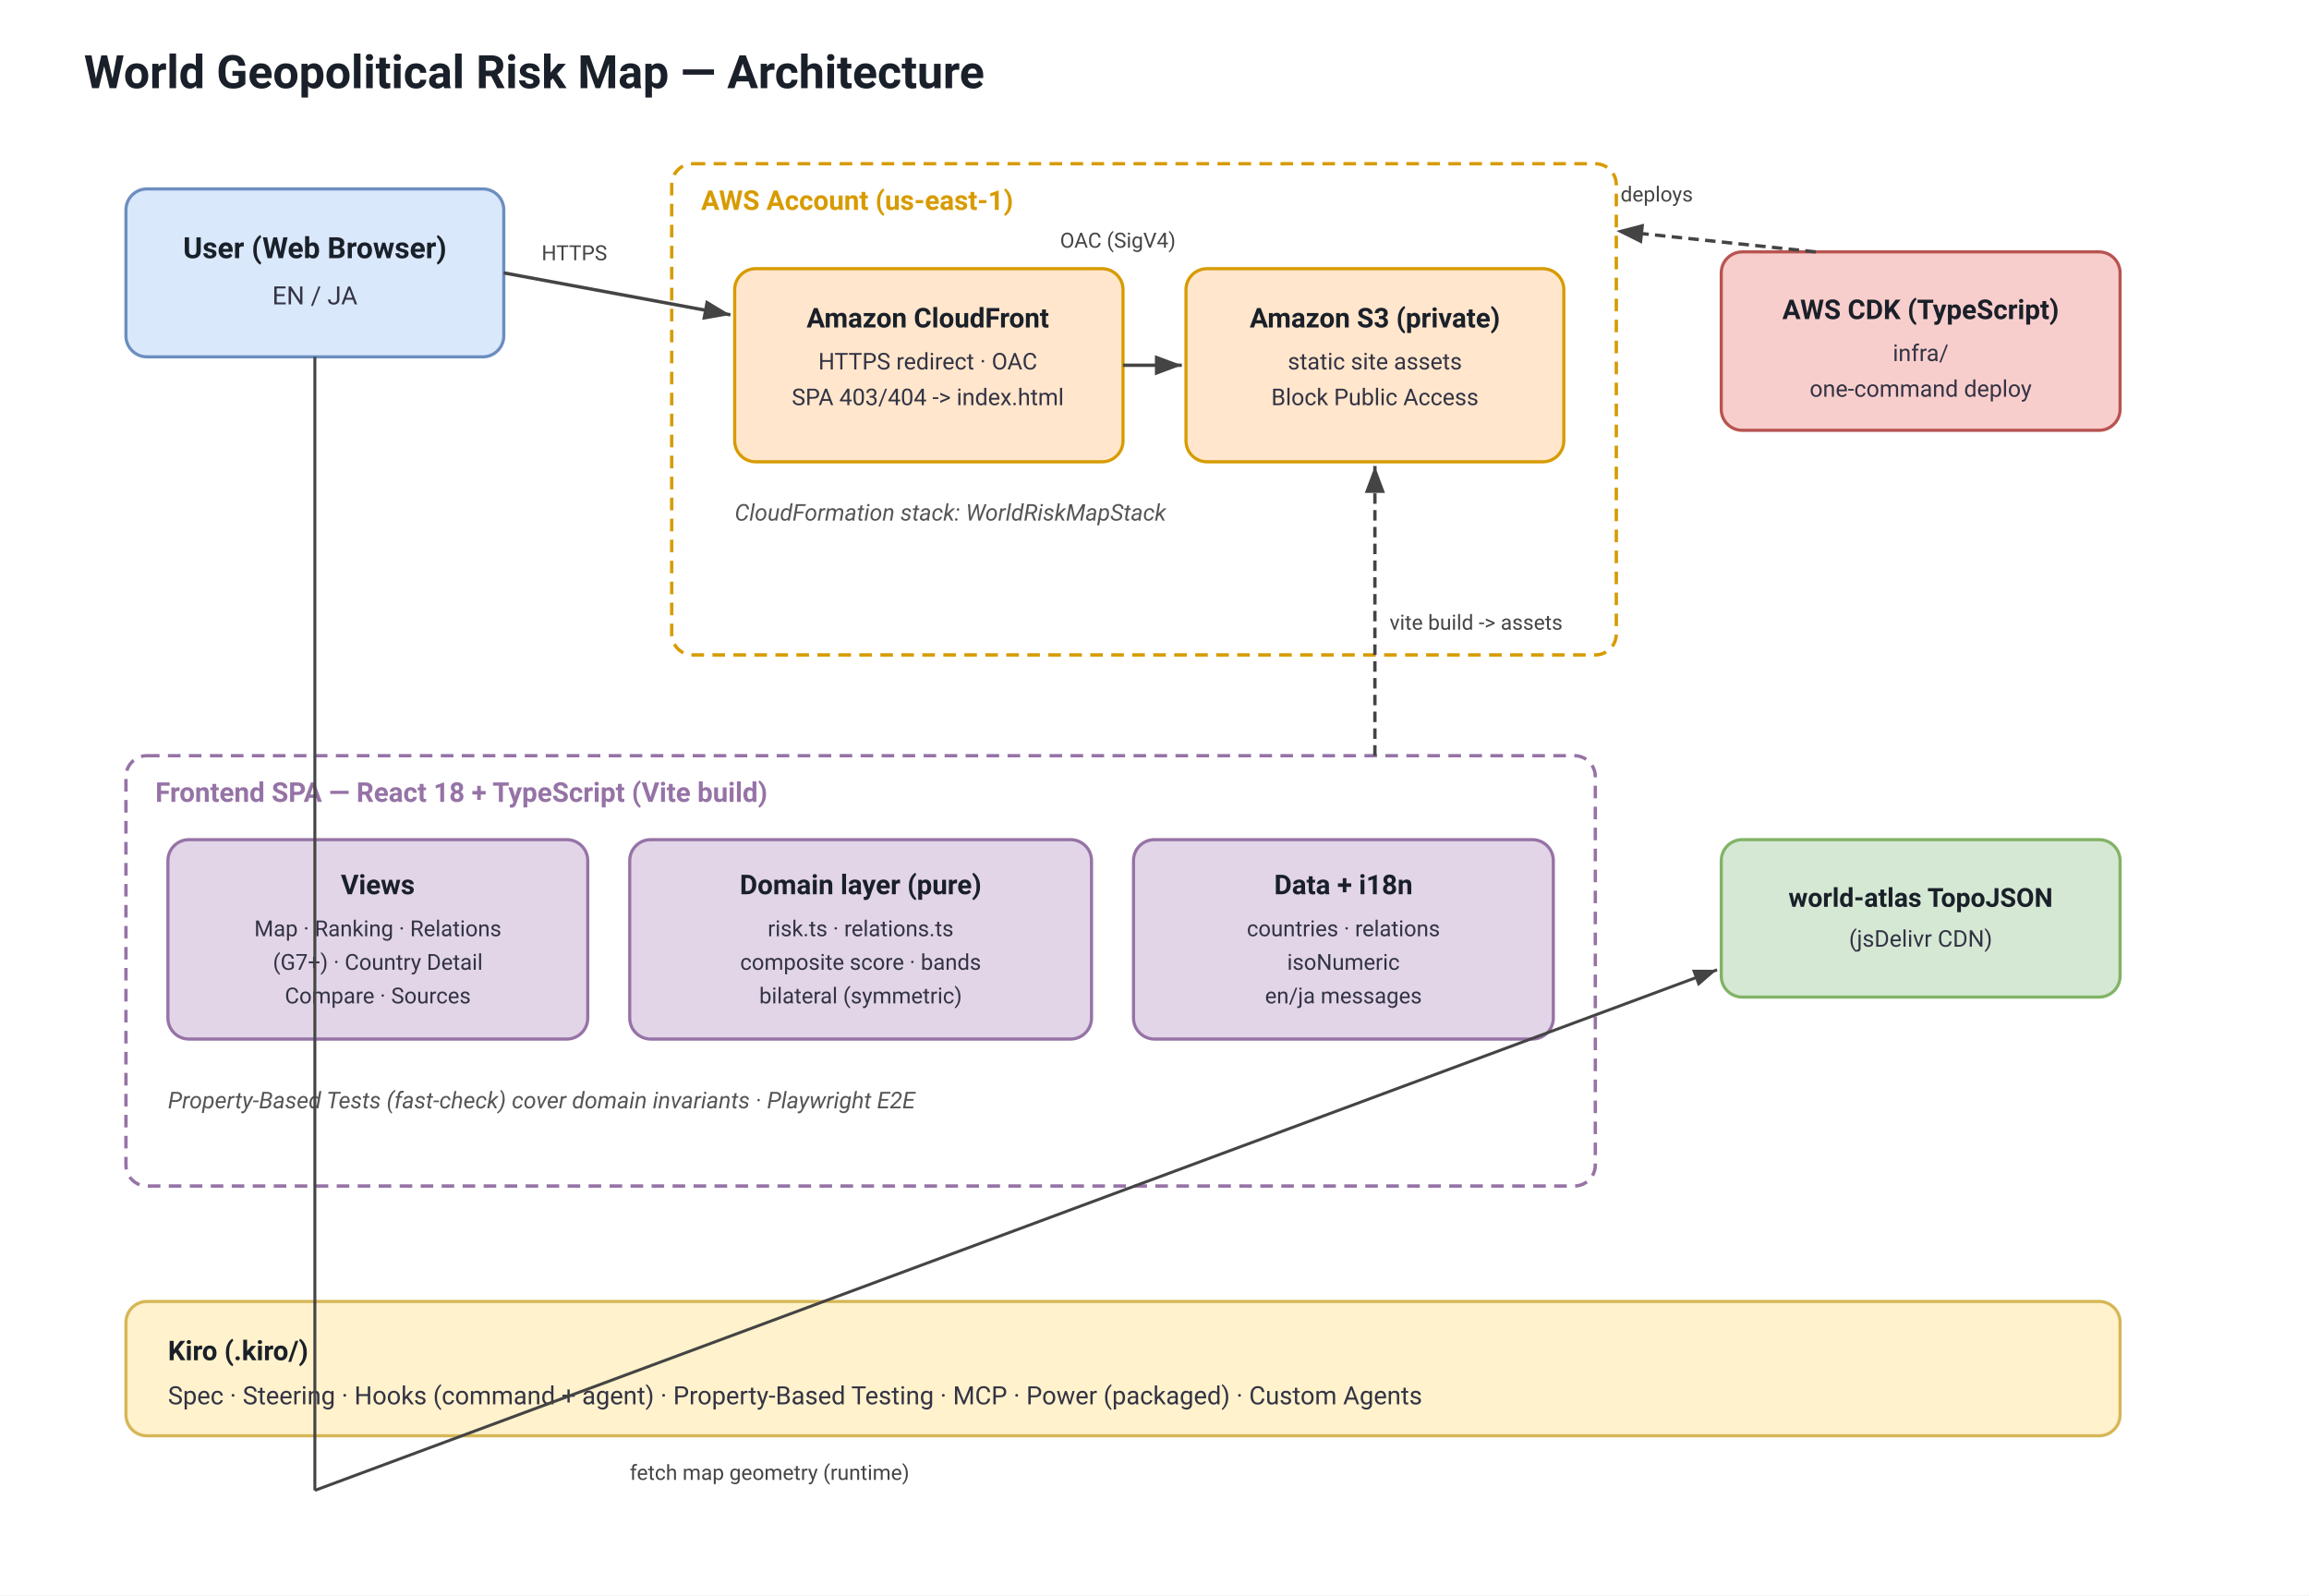
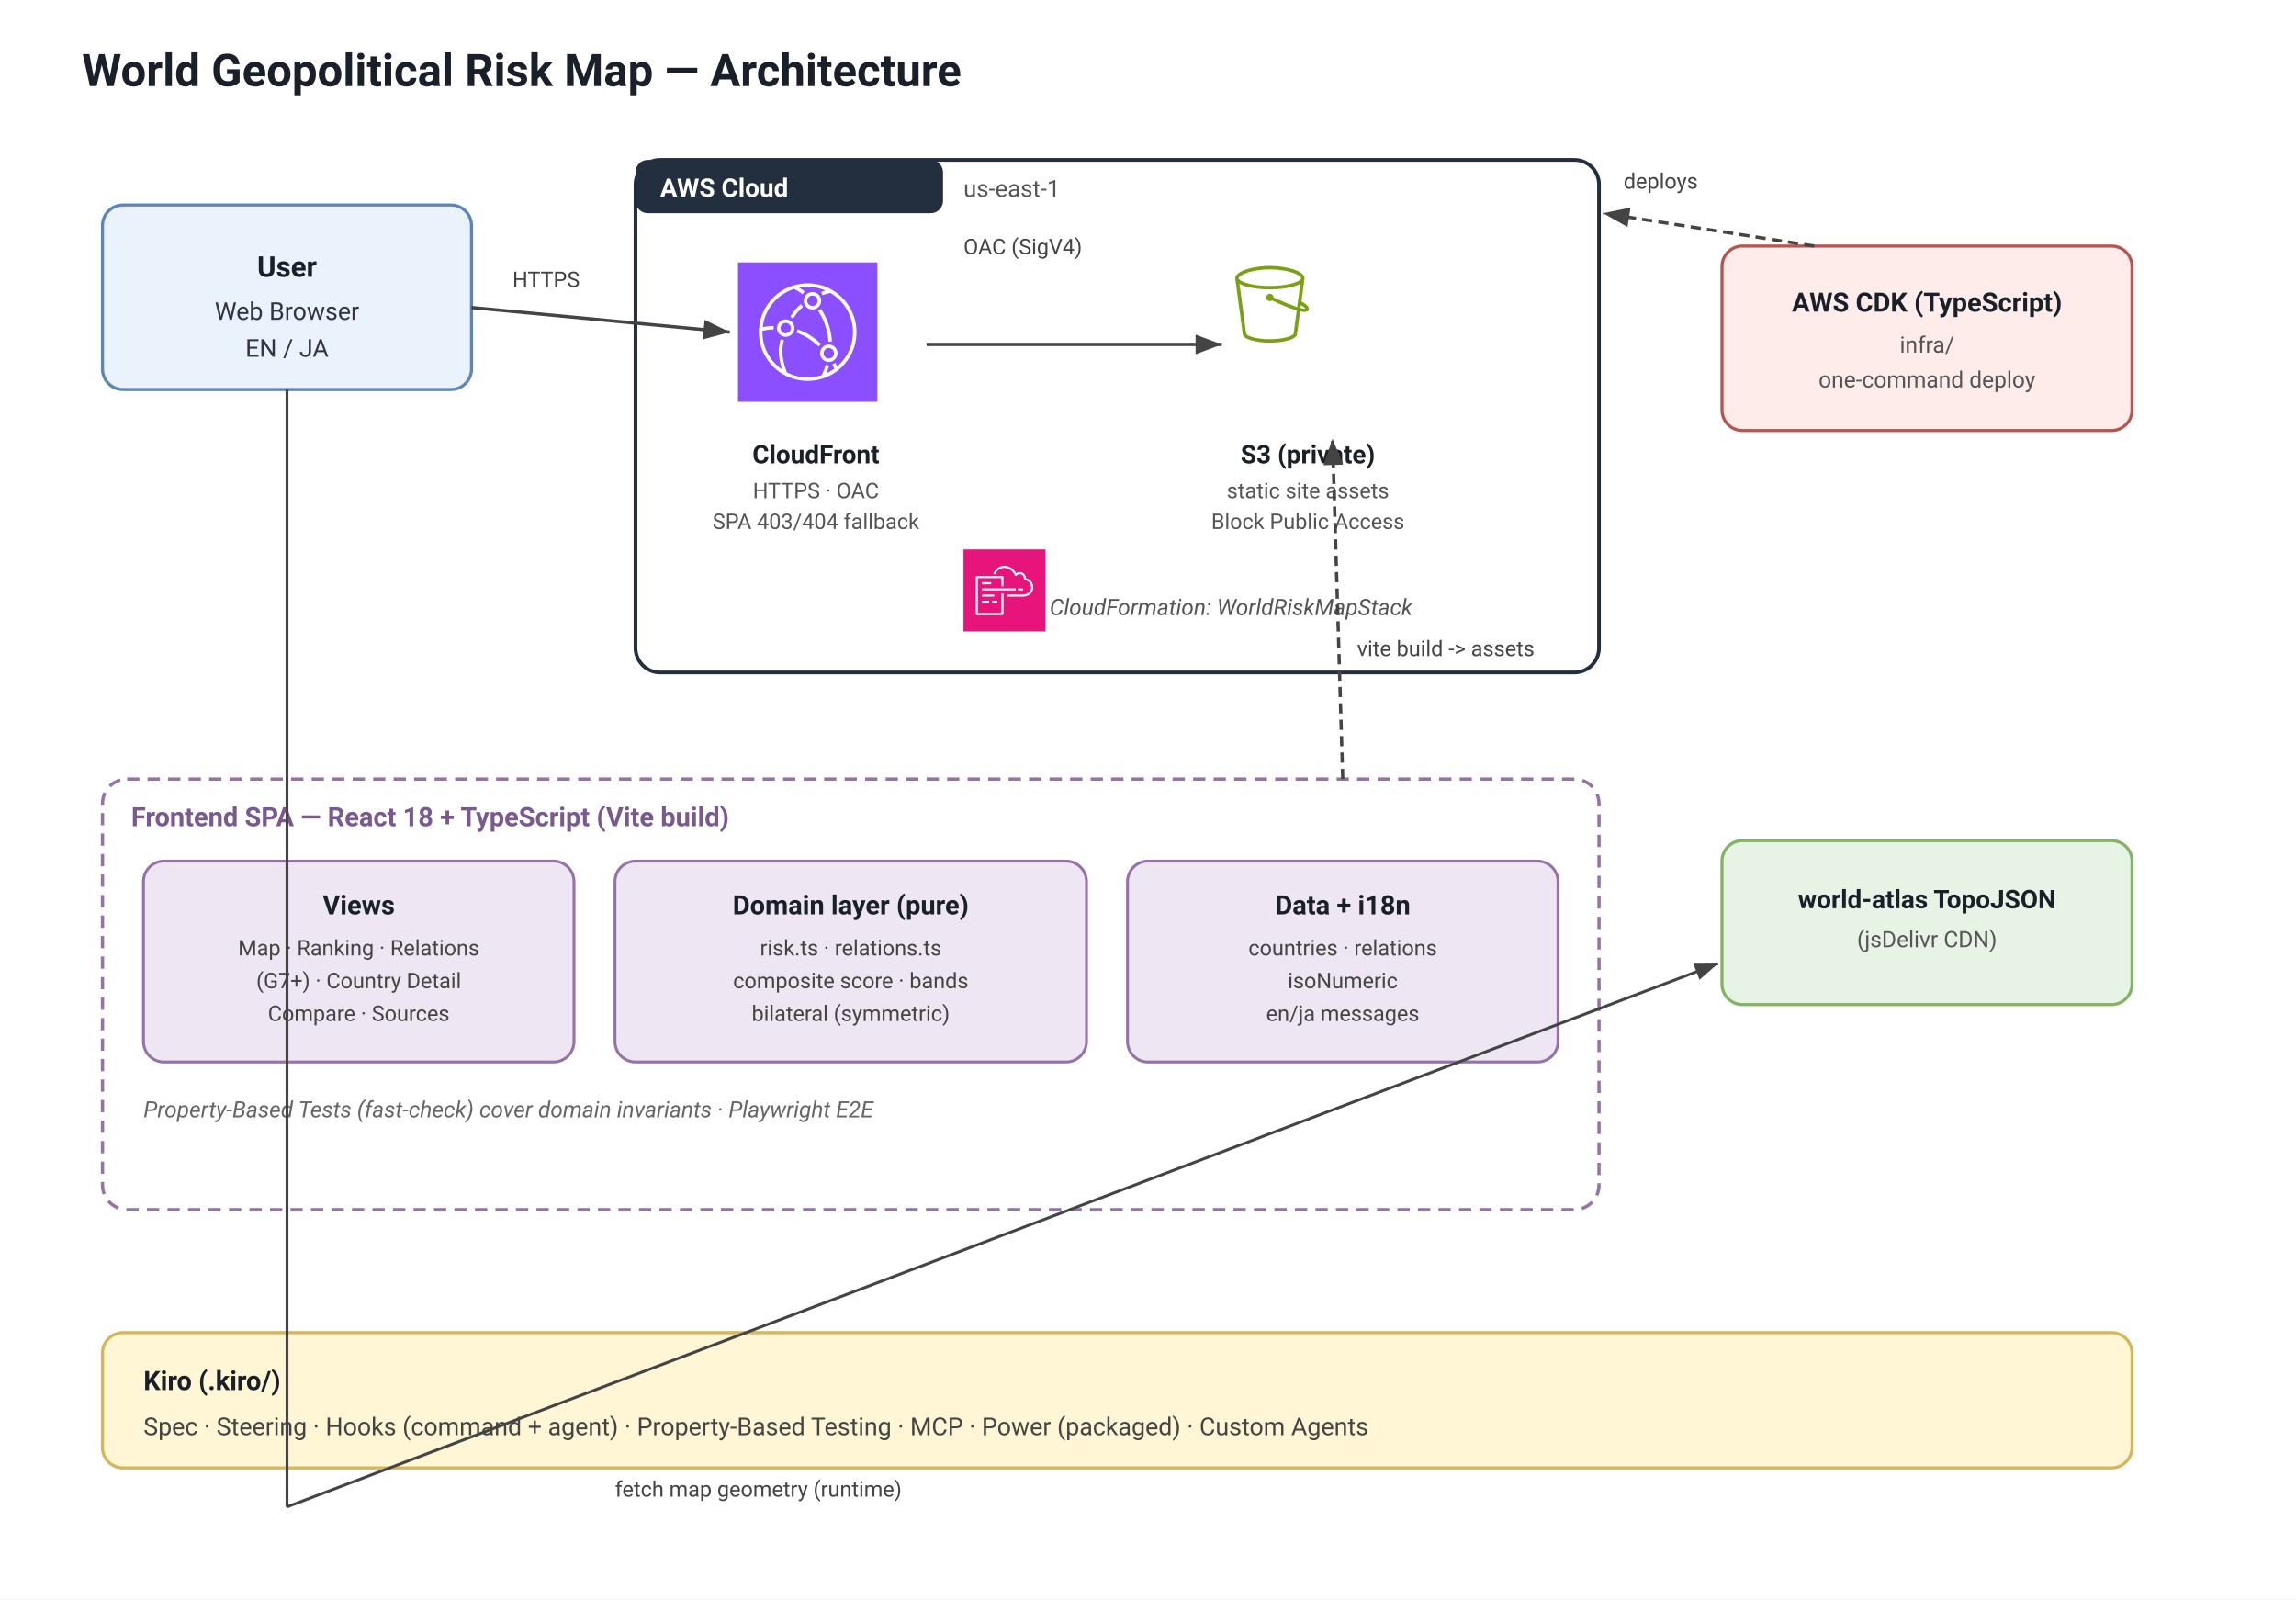
- <svg xmlns="http://www.w3.org/2000/svg" width="1100" height="760" viewBox="0 0 1100 760" font-family="system-ui, 'Segoe UI', Roboto, sans-serif">
-   <rect width="1100" height="760" fill="#ffffff" />
+ <svg xmlns="http://www.w3.org/2000/svg" width="1120" height="780" viewBox="0 0 1120 780" font-family="system-ui, 'Segoe UI', Roboto, Arial, sans-serif">
+   <rect width="1120" height="780" fill="#ffffff" />
  <text x="40" y="42" font-size="22" font-weight="700" fill="#1a2029">World Geopolitical Risk Map — Architecture</text>
-   <rect x="60" y="90" width="180" height="80" rx="10" fill="#dae8fc" stroke="#6c8ebf" stroke-width="1.5" />
-   <text x="150" y="123" font-size="14" font-weight="600" fill="#1a2029" text-anchor="middle">User (Web Browser)</text>
-   <text x="150" y="145" font-size="12" fill="#334" text-anchor="middle">EN / JA</text>
-   <rect x="320" y="78" width="450" height="234" rx="10" fill="none" stroke="#d79b00" stroke-width="1.6" stroke-dasharray="6 4" />
-   <text x="334" y="100" font-size="13" font-weight="700" fill="#d79b00">AWS Account (us-east-1)</text>
-   <rect x="350" y="128" width="185" height="92" rx="10" fill="#ffe6cc" stroke="#d79b00" stroke-width="1.5" />
-   <text x="442" y="156" font-size="13" font-weight="600" fill="#1a2029" text-anchor="middle">Amazon CloudFront</text>
-   <text x="442" y="176" font-size="11" fill="#334" text-anchor="middle">HTTPS redirect · OAC</text>
-   <text x="442" y="193" font-size="11" fill="#334" text-anchor="middle">SPA 403/404 -&gt; index.html</text>
-   <rect x="565" y="128" width="180" height="92" rx="10" fill="#ffe6cc" stroke="#d79b00" stroke-width="1.5" />
-   <text x="655" y="156" font-size="13" font-weight="600" fill="#1a2029" text-anchor="middle">Amazon S3 (private)</text>
-   <text x="655" y="176" font-size="11" fill="#334" text-anchor="middle">static site assets</text>
-   <text x="655" y="193" font-size="11" fill="#334" text-anchor="middle">Block Public Access</text>
-   <text x="350" y="248" font-size="11" font-style="italic" fill="#555">CloudFormation stack: WorldRiskMapStack</text>
-   <rect x="60" y="360" width="700" height="205" rx="10" fill="none" stroke="#9673a6" stroke-width="1.6" stroke-dasharray="6 4" />
-   <text x="74" y="382" font-size="13" font-weight="700" fill="#9673a6">Frontend SPA — React 18 + TypeScript (Vite build)</text>
-   <rect x="80" y="400" width="200" height="95" rx="10" fill="#e1d5e7" stroke="#9673a6" stroke-width="1.5" />
-   <text x="180" y="426" font-size="13" font-weight="600" fill="#1a2029" text-anchor="middle">Views</text>
-   <text x="180" y="446" font-size="10.5" fill="#334" text-anchor="middle">Map · Ranking · Relations</text>
-   <text x="180" y="462" font-size="10.5" fill="#334" text-anchor="middle">(G7+) · Country Detail</text>
-   <text x="180" y="478" font-size="10.5" fill="#334" text-anchor="middle">Compare · Sources</text>
-   <rect x="300" y="400" width="220" height="95" rx="10" fill="#e1d5e7" stroke="#9673a6" stroke-width="1.5" />
-   <text x="410" y="426" font-size="13" font-weight="600" fill="#1a2029" text-anchor="middle">Domain layer (pure)</text>
-   <text x="410" y="446" font-size="10.5" fill="#334" text-anchor="middle">risk.ts · relations.ts</text>
-   <text x="410" y="462" font-size="10.5" fill="#334" text-anchor="middle">composite score · bands</text>
-   <text x="410" y="478" font-size="10.5" fill="#334" text-anchor="middle">bilateral (symmetric)</text>
-   <rect x="540" y="400" width="200" height="95" rx="10" fill="#e1d5e7" stroke="#9673a6" stroke-width="1.5" />
-   <text x="640" y="426" font-size="13" font-weight="600" fill="#1a2029" text-anchor="middle">Data + i18n</text>
-   <text x="640" y="446" font-size="10.5" fill="#334" text-anchor="middle">countries · relations</text>
-   <text x="640" y="462" font-size="10.5" fill="#334" text-anchor="middle">isoNumeric</text>
-   <text x="640" y="478" font-size="10.5" fill="#334" text-anchor="middle">en/ja messages</text>
-   <text x="80" y="528" font-size="11" font-style="italic" fill="#555">Property-Based Tests (fast-check) cover domain invariants · Playwright E2E</text>
-   <rect x="820" y="400" width="190" height="75" rx="10" fill="#d5e8d4" stroke="#82b366" stroke-width="1.5" />
-   <text x="915" y="432" font-size="12.5" font-weight="600" fill="#1a2029" text-anchor="middle">world-atlas TopoJSON</text>
-   <text x="915" y="451" font-size="11" fill="#334" text-anchor="middle">(jsDelivr CDN)</text>
-   <rect x="820" y="120" width="190" height="85" rx="10" fill="#f8cecc" stroke="#b85450" stroke-width="1.5" />
-   <text x="915" y="152" font-size="13" font-weight="600" fill="#1a2029" text-anchor="middle">AWS CDK (TypeScript)</text>
-   <text x="915" y="172" font-size="11" fill="#334" text-anchor="middle">infra/</text>
-   <text x="915" y="189" font-size="11" fill="#334" text-anchor="middle">one-command deploy</text>
-   <rect x="60" y="620" width="950" height="64" rx="10" fill="#fff2cc" stroke="#d6b656" stroke-width="1.5" />
-   <text x="80" y="648" font-size="13" font-weight="700" fill="#1a2029">Kiro (.kiro/)</text>
-   <text x="80" y="669" font-size="12" fill="#334">Spec · Steering · Hooks (command + agent) · Property-Based Testing · MCP · Power (packaged) · Custom Agents</text>
+   <rect x="50" y="100" width="180" height="90" rx="10" fill="#eaf2fb" stroke="#5b86b7" stroke-width="1.5" />
+   <text x="140" y="135" font-size="14" font-weight="600" fill="#1a2029" text-anchor="middle">User</text>
+   <text x="140" y="156" font-size="12" fill="#334" text-anchor="middle">Web Browser</text>
+   <text x="140" y="174" font-size="12" fill="#334" text-anchor="middle">EN / JA</text>
+   <rect x="310" y="78" width="470" height="250" rx="12" fill="none" stroke="#232F3E" stroke-width="1.8" />
+   <rect x="310" y="78" width="150" height="26" rx="6" fill="#232F3E" />
+   <text x="322" y="96" font-size="12.5" font-weight="700" fill="#ffffff">AWS Cloud</text>
+   <text x="470" y="96" font-size="11.5" fill="#555" text-anchor="start">us-east-1</text>
+   <g transform="translate(360,128) scale(0.85)">
+     <g id="Icon-Architecture/64/Arch_Amazon-CloudFront_64" stroke="none" stroke-width="1" fill="none" fill-rule="evenodd">
+       <g id="Icon-Architecture-BG/64/Networking-Content-Delivery" fill="#8C4FFF">
+         <rect id="Rectangle" x="0" y="0" width="80" height="80" />
+       </g>
+       <path d="M55.122,52.123 C55.122,50.469 53.776,49.123 52.122,49.123 C50.468,49.123 49.122,50.469 49.122,52.123 C49.122,53.777 50.468,55.123 52.122,55.123 C53.776,55.123 55.122,53.777 55.122,52.123 L55.122,52.123 Z M57.122,52.123 C57.122,54.88 54.879,57.123 52.122,57.123 C49.365,57.123 47.122,54.88 47.122,52.123 C47.122,49.366 49.365,47.123 52.122,47.123 C54.879,47.123 57.122,49.366 57.122,52.123 L57.122,52.123 Z M30.392,37.692 C30.392,36.038 29.046,34.692 27.392,34.692 C25.737,34.692 24.392,36.038 24.392,37.692 C24.392,39.346 25.737,40.692 27.392,40.692 C29.046,40.692 30.392,39.346 30.392,37.692 L30.392,37.692 Z M32.392,37.692 C32.392,40.449 30.148,42.692 27.392,42.692 C24.635,42.692 22.392,40.449 22.392,37.692 C22.392,34.935 24.635,32.692 27.392,32.692 C30.148,32.692 32.392,34.935 32.392,37.692 L32.392,37.692 Z M39.73,22.007 C39.73,23.661 41.076,25.007 42.73,25.007 C44.385,25.007 45.73,23.661 45.73,22.007 C45.73,20.352 44.385,19.007 42.73,19.007 C41.076,19.007 39.73,20.352 39.73,22.007 L39.73,22.007 Z M37.73,22.007 C37.73,19.25 39.974,17.007 42.73,17.007 C45.487,17.007 47.73,19.25 47.73,22.007 C47.73,24.764 45.487,27.007 42.73,27.007 C39.974,27.007 37.73,24.764 37.73,22.007 L37.73,22.007 Z M66,40 C66,30.727 61.028,22.148 53.012,17.509 C51.575,17.799 50.185,18.196 48.451,18.823 L47.771,16.942 C48.676,16.616 49.486,16.352 50.266,16.126 C47.046,14.737 43.548,14 40,14 C38.311,14 36.649,14.175 35.025,14.492 C36.201,15.18 37.244,15.866 38.257,16.634 L37.048,18.227 C35.62,17.145 34.14,16.228 32.197,15.21 C22.378,18.298 15.306,26.958 14.183,37.128 C16.242,36.711 18.219,36.484 20.414,36.43 L20.463,38.429 C18.163,38.486 16.187,38.73 14.027,39.205 C14.018,39.47 14,39.738 14,40 C14,48.658 18.283,56.636 25.327,61.447 C24.074,57.716 23.45,54.19 23.45,50.746 C23.45,48.782 23.788,47.169 24.145,45.462 C24.228,45.067 24.312,44.665 24.394,44.248 L26.357,44.635 C26.273,45.059 26.187,45.47 26.103,45.873 C25.753,47.545 25.45,48.989 25.45,50.746 C25.45,54.654 26.308,58.695 28.054,63.083 C31.773,65.014 35.789,66 40,66 C42.756,66 45.446,65.56 48.012,64.714 C49.019,62.727 49.766,60.852 50.39,58.699 L52.311,59.256 C51.855,60.826 51.332,62.253 50.709,63.677 C52.323,62.951 53.85,62.053 55.283,61.005 C54.938,60.159 54.568,59.318 54.159,58.499 L55.948,57.604 C56.296,58.3 56.615,59.012 56.92,59.728 C62.705,54.775 66,47.66 66,40 L66,40 Z M68,40 C68,48.727 64.034,56.799 57.121,62.149 C55.409,63.479 53.552,64.583 51.589,65.472 C50.756,65.85 49.908,66.2 49.036,66.494 C46.156,67.493 43.113,68 40,68 C35.4,68 30.832,66.854 26.788,64.686 C17.667,59.806 12,50.347 12,40 C12,39.314 12.018,38.792 12.059,38.309 C12.74,26.625 20.756,16.512 32.001,13.166 C34.562,12.393 37.255,12 40,12 C44.808,12 49.539,13.238 53.684,15.579 C62.513,20.525 68,29.884 68,40 L68,40 Z M37.314,25.463 L36,23.956 C33.758,25.912 32.014,27.989 29.977,31.126 L31.655,32.215 C33.583,29.244 35.223,27.288 37.314,25.463 L37.314,25.463 Z M34.275,38.427 L33.625,40.318 C38.218,41.895 42.225,44.411 46.234,48.236 L47.615,46.789 C43.389,42.758 39.15,40.101 34.275,38.427 L34.275,38.427 Z M47.646,26.668 C51.398,32.39 53.511,38.671 53.925,45.338 L51.929,45.462 C51.536,39.146 49.533,33.192 45.975,27.765 L47.646,26.668 Z" id="Amazon-CloudFront_Icon_64_Squid" fill="#FFFFFF" />
+     </g>
+   </g>
+   <text x="398" y="226" font-size="12.5" font-weight="600" fill="#1a2029" text-anchor="middle">CloudFront</text>
+   <text x="398" y="243" font-size="10.5" fill="#555" text-anchor="middle">HTTPS · OAC</text>
+   <text x="398" y="258" font-size="10.5" fill="#555" text-anchor="middle">SPA 403/404 fallback</text>
+   <g transform="translate(600,128) scale(0.85)">
+     <g id="Icon-Resource/Storage/Res_Amazon-Simple-Storage-Service_Bucket_48" stroke="none" stroke-width="1" fill="none" fill-rule="evenodd">
+       <path d="M40.504,26.16 L40.728,24.494 C42.512,25.581 43.063,26.209 43.223,26.474 C42.75,26.617 41.795,26.491 40.504,26.16 L40.504,26.16 Z M22.802,20.111 C22.802,20.058 22.845,20.015 22.898,20.015 C22.913,20.015 22.924,20.025 22.937,20.032 L22.864,20.179 C22.831,20.169 22.802,20.149 22.802,20.111 L22.802,20.111 Z M36.514,40.798 C36.508,40.843 36.505,40.887 36.505,40.931 C36.505,41.086 36.126,41.675 34.441,42.34 C33.69,42.637 32.803,42.903 31.803,43.133 C29.228,43.729 26.064,44.057 22.896,44.057 C14.43,44.057 9.289,41.887 9.289,40.931 C9.289,40.887 9.286,40.843 9.28,40.798 L5.441,12.285 C5.688,12.429 5.953,12.566 6.231,12.7 C6.31,12.738 6.396,12.774 6.478,12.812 C6.718,12.923 6.967,13.03 7.227,13.134 C7.339,13.178 7.452,13.222 7.567,13.265 C7.843,13.369 8.128,13.469 8.423,13.565 C8.51,13.594 8.593,13.624 8.681,13.651 C9.06,13.77 9.453,13.884 9.858,13.991 C9.971,14.021 10.088,14.05 10.203,14.078 C10.515,14.158 10.833,14.234 11.158,14.306 C11.299,14.338 11.439,14.369 11.581,14.398 C11.946,14.475 12.319,14.549 12.698,14.618 C12.78,14.633 12.859,14.649 12.942,14.664 C13.4,14.744 13.869,14.818 14.345,14.888 C14.479,14.907 14.615,14.924 14.751,14.942 C15.111,14.992 15.476,15.038 15.844,15.081 C15.994,15.098 16.145,15.116 16.297,15.133 C16.741,15.18 17.189,15.223 17.64,15.262 C17.693,15.266 17.747,15.272 17.802,15.276 C18.306,15.317 18.813,15.35 19.321,15.38 C19.466,15.388 19.611,15.394 19.757,15.401 C20.141,15.42 20.525,15.435 20.909,15.448 C21.06,15.453 21.209,15.458 21.359,15.462 C21.872,15.473 22.385,15.482 22.896,15.482 C23.406,15.482 23.919,15.473 24.432,15.462 C24.582,15.458 24.733,15.453 24.883,15.448 C25.268,15.435 25.651,15.42 26.034,15.401 C26.181,15.394 26.326,15.388 26.472,15.38 C26.981,15.35 27.487,15.317 27.99,15.276 C28.046,15.271 28.101,15.265 28.156,15.262 C28.607,15.223 29.052,15.18 29.494,15.133 C29.648,15.116 29.799,15.098 29.951,15.081 C30.317,15.038 30.681,14.992 31.04,14.943 C31.177,14.925 31.315,14.907 31.45,14.887 C31.925,14.818 32.393,14.744 32.852,14.664 C32.935,14.649 33.016,14.633 33.099,14.617 C33.477,14.549 33.848,14.475 34.213,14.398 C34.356,14.369 34.495,14.338 34.636,14.306 C34.961,14.233 35.279,14.157 35.592,14.078 C35.706,14.049 35.823,14.021 35.936,13.992 C36.342,13.884 36.735,13.77 37.114,13.651 C37.201,13.624 37.283,13.595 37.368,13.566 C37.665,13.47 37.952,13.369 38.23,13.264 C38.343,13.222 38.455,13.179 38.566,13.135 C38.828,13.03 39.079,12.922 39.322,12.81 C39.401,12.773 39.485,12.738 39.563,12.701 C39.841,12.567 40.107,12.429 40.354,12.285 L38.562,25.591 C34.925,24.424 29.817,22.307 24.982,20.008 C24.927,18.901 24.018,18.015 22.898,18.015 C21.742,18.015 20.802,18.956 20.802,20.111 C20.802,21.266 21.742,22.206 22.898,22.206 C23.352,22.206 23.77,22.057 24.113,21.81 C28.445,23.889 33.976,26.342 38.293,27.588 L36.514,40.798 Z M22.896,4 C33.315,4 40.656,7.228 40.792,9.021 L40.766,9.229 C40.748,9.291 40.709,9.354 40.676,9.418 C40.649,9.47 40.629,9.52 40.592,9.573 C40.548,9.635 40.483,9.698 40.426,9.761 C40.375,9.816 40.332,9.871 40.271,9.927 C40.203,9.988 40.116,10.051 40.035,10.113 C39.96,10.171 39.894,10.228 39.808,10.287 C39.717,10.347 39.608,10.409 39.506,10.471 C39.407,10.53 39.316,10.59 39.205,10.649 C39.095,10.709 38.966,10.767 38.845,10.827 C38.721,10.888 38.605,10.948 38.469,11.009 C38.34,11.066 38.193,11.123 38.055,11.18 C37.905,11.24 37.764,11.302 37.604,11.361 C37.456,11.417 37.29,11.471 37.133,11.525 C36.962,11.584 36.798,11.644 36.616,11.702 C36.447,11.756 36.261,11.806 36.082,11.859 C35.892,11.915 35.709,11.972 35.509,12.026 C35.317,12.078 35.11,12.126 34.91,12.176 C34.703,12.227 34.503,12.28 34.286,12.33 C34.07,12.379 33.838,12.424 33.612,12.471 C33.394,12.516 33.182,12.564 32.954,12.607 C32.714,12.653 32.457,12.694 32.207,12.737 C31.977,12.776 31.754,12.818 31.515,12.855 C31.255,12.895 30.979,12.931 30.709,12.968 C30.465,13.001 30.227,13.038 29.975,13.068 C29.682,13.104 29.373,13.134 29.07,13.165 C28.826,13.191 28.59,13.22 28.34,13.242 C28.004,13.273 27.652,13.296 27.306,13.32 C27.073,13.338 26.848,13.358 26.61,13.373 C26.231,13.395 25.834,13.409 25.441,13.426 C25.225,13.434 25.015,13.447 24.794,13.454 C24.175,13.472 23.542,13.482 22.896,13.482 C22.25,13.482 21.617,13.472 20.997,13.454 C20.775,13.447 20.563,13.433 20.343,13.425 C19.953,13.409 19.56,13.395 19.182,13.373 C18.932,13.357 18.694,13.336 18.449,13.318 C18.116,13.294 17.776,13.272 17.453,13.242 C17.202,13.22 16.966,13.19 16.721,13.165 C16.418,13.134 16.109,13.104 15.817,13.068 C15.567,13.038 15.33,13.002 15.087,12.968 C14.817,12.931 14.539,12.896 14.278,12.855 C14.03,12.817 13.798,12.773 13.559,12.732 C13.318,12.69 13.071,12.651 12.84,12.607 C12.608,12.563 12.393,12.515 12.169,12.469 C11.947,12.422 11.719,12.378 11.506,12.329 C11.29,12.28 11.091,12.227 10.884,12.176 C10.684,12.126 10.476,12.078 10.285,12.026 C10.082,11.972 9.897,11.914 9.704,11.857 C9.528,11.806 9.345,11.755 9.178,11.702 C8.993,11.643 8.827,11.583 8.654,11.522 C8.499,11.469 8.336,11.416 8.191,11.361 C8.029,11.302 7.888,11.239 7.738,11.179 C7.6,11.122 7.453,11.065 7.325,11.009 C7.191,10.948 7.074,10.888 6.95,10.827 C6.829,10.767 6.699,10.709 6.589,10.648 C6.479,10.589 6.387,10.529 6.287,10.469 C6.186,10.408 6.077,10.347 5.987,10.287 C5.9,10.227 5.832,10.169 5.756,10.11 C5.677,10.049 5.591,9.987 5.525,9.927 C5.462,9.87 5.418,9.813 5.366,9.758 C5.31,9.696 5.247,9.634 5.203,9.573 C5.165,9.519 5.146,9.467 5.118,9.413 C5.086,9.351 5.047,9.289 5.03,9.229 L5.002,9.02 C5.141,7.227 12.48,4 22.896,4 L22.896,4 Z M45.255,26.257 C45.042,25.107 43.717,23.889 41.018,22.347 L42.734,9.595 L42.734,9.591 L42.734,9.59 L42.785,9.2 C42.791,9.157 42.794,9.114 42.794,9.071 C42.794,4.904 32.308,2 22.896,2 C13.485,2 3,4.904 3,9.071 C3,9.115 3.003,9.159 3.009,9.203 L3.061,9.593 L3.061,9.595 L7.29,41.009 C7.421,44.685 16.903,46.057 22.896,46.057 C26.211,46.057 29.534,45.711 32.253,45.082 C33.348,44.83 34.331,44.533 35.175,44.2 C37.341,43.345 38.46,42.271 38.504,41.009 L40.245,28.08 C41.197,28.282 42.062,28.405 42.781,28.405 C43.75,28.405 44.475,28.2 44.867,27.732 C45.217,27.316 45.355,26.792 45.255,26.257 L45.255,26.257 Z" id="AWS-Amazon-Simple-Storage_Bucket_Resource-Icon_light-bg" fill="#7AA116" />
+     </g>
+   </g>
+   <text x="638" y="226" font-size="12.5" font-weight="600" fill="#1a2029" text-anchor="middle">S3 (private)</text>
+   <text x="638" y="243" font-size="10.5" fill="#555" text-anchor="middle">static site assets</text>
+   <text x="638" y="258" font-size="10.5" fill="#555" text-anchor="middle">Block Public Access</text>
+   <g transform="translate(470,268) scale(0.5)">
+     <g id="Icon-Architecture/64/Arch_AWS-CloudFormation_64" stroke="none" stroke-width="1" fill="none" fill-rule="evenodd">
+       <g id="Icon-Architecture-BG/64/Management-Governance" fill="#E7157B">
+         <rect id="Rectangle" x="0" y="0" width="80" height="80" />
+       </g>
+       <path d="M53,39.963 L58,39.963 L58,37.96 L53,37.96 L53,39.963 Z M28,51.982 L33,51.982 L33,49.979 L28,49.979 L28,51.982 Z M18,51.982 L25,51.982 L25,49.979 L18,49.979 L18,51.982 Z M18,45.972 L30,45.972 L30,43.969 L18,43.969 L18,45.972 Z M18,33.954 L27,33.954 L27,31.951 L18,31.951 L18,33.954 Z M18,39.963 L51,39.963 L51,37.96 L18,37.96 L18,39.963 Z M37,61.997 L14,61.997 L14,27.945 L37,27.945 L37,35.957 L39,35.957 L39,26.943 C39,26.39 38.552,25.942 38,25.942 L13,25.942 C12.447,25.942 12,26.39 12,26.943 L12,62.998 C12,63.551 12.447,64 13,64 L38,64 C38.552,64 39,63.551 39,62.998 L39,42.968 L37,42.968 L37,61.997 Z M68,36.959 C68,43.431 62.173,45.682 59.092,45.968 L43,45.972 L43,43.969 L59,43.969 C59.195,43.946 66,43.212 66,36.959 C66,31.264 60.863,30.108 59.834,29.934 C59.321,29.847 58.96,29.382 59.004,28.863 C59.005,28.844 59.007,28.826 59.009,28.808 C58.954,25.59 56.981,24.585 56.126,24.3 C54.53,23.769 52.751,24.277 51.81,25.539 C51.591,25.836 51.229,25.987 50.861,25.931 C50.497,25.876 50.192,25.625 50.068,25.277 C49.447,23.536 48.546,22.408 47.293,21.153 C44.159,18.039 39.905,17.178 35.925,18.853 C33.837,19.733 32.012,21.728 30.922,24.327 L29.078,23.55 C30.37,20.474 32.584,18.089 35.15,17.007 C39.905,15.005 44.971,16.026 48.704,19.734 C49.774,20.807 50.66,21.851 51.35,23.204 C52.843,22.098 54.857,21.767 56.757,22.399 C59.189,23.209 60.727,25.321 60.975,28.129 C64.381,28.988 68,31.712 68,36.959 L68,36.959 Z" id="AWS-CloudFormation_Icon_64_Squid" fill="#FFFFFF" />
+     </g>
+   </g>
+   <text x="512" y="300" font-size="11" font-style="italic" fill="#555" text-anchor="start">CloudFormation: WorldRiskMapStack</text>
+   <rect x="840" y="120" width="200" height="90" rx="10" fill="#fdecea" stroke="#b85450" stroke-width="1.5" />
+   <text x="940" y="152" font-size="13" font-weight="600" fill="#1a2029" text-anchor="middle">AWS CDK (TypeScript)</text>
+   <text x="940" y="172" font-size="11" fill="#555" text-anchor="middle">infra/</text>
+   <text x="940" y="189" font-size="11" fill="#555" text-anchor="middle">one-command deploy</text>
+   <rect x="50" y="380" width="730" height="210" rx="12" fill="none" stroke="#9673a6" stroke-width="1.6" stroke-dasharray="6 4" />
+   <text x="64" y="403" font-size="13" font-weight="700" fill="#7a5a8e">Frontend SPA — React 18 + TypeScript (Vite build)</text>
+   <rect x="70" y="420" width="210" height="98" rx="10" fill="#efe6f4" stroke="#9673a6" stroke-width="1.4" />
+   <text x="175" y="446" font-size="13" font-weight="600" fill="#1a2029" text-anchor="middle">Views</text>
+   <text x="175" y="466" font-size="10.5" fill="#444" text-anchor="middle">Map · Ranking · Relations</text>
+   <text x="175" y="482" font-size="10.5" fill="#444" text-anchor="middle">(G7+) · Country Detail</text>
+   <text x="175" y="498" font-size="10.5" fill="#444" text-anchor="middle">Compare · Sources</text>
+   <rect x="300" y="420" width="230" height="98" rx="10" fill="#efe6f4" stroke="#9673a6" stroke-width="1.4" />
+   <text x="415" y="446" font-size="13" font-weight="600" fill="#1a2029" text-anchor="middle">Domain layer (pure)</text>
+   <text x="415" y="466" font-size="10.5" fill="#444" text-anchor="middle">risk.ts · relations.ts</text>
+   <text x="415" y="482" font-size="10.5" fill="#444" text-anchor="middle">composite score · bands</text>
+   <text x="415" y="498" font-size="10.5" fill="#444" text-anchor="middle">bilateral (symmetric)</text>
+   <rect x="550" y="420" width="210" height="98" rx="10" fill="#efe6f4" stroke="#9673a6" stroke-width="1.4" />
+   <text x="655" y="446" font-size="13" font-weight="600" fill="#1a2029" text-anchor="middle">Data + i18n</text>
+   <text x="655" y="466" font-size="10.5" fill="#444" text-anchor="middle">countries · relations</text>
+   <text x="655" y="482" font-size="10.5" fill="#444" text-anchor="middle">isoNumeric</text>
+   <text x="655" y="498" font-size="10.5" fill="#444" text-anchor="middle">en/ja messages</text>
+   <text x="70" y="545" font-size="11" font-style="italic" fill="#666">Property-Based Tests (fast-check) cover domain invariants · Playwright E2E</text>
+   <rect x="840" y="410" width="200" height="80" rx="10" fill="#e7f3e4" stroke="#82b366" stroke-width="1.5" />
+   <text x="940" y="443" font-size="12.5" font-weight="600" fill="#1a2029" text-anchor="middle">world-atlas TopoJSON</text>
+   <text x="940" y="462" font-size="11" fill="#555" text-anchor="middle">(jsDelivr CDN)</text>
+   <rect x="50" y="650" width="990" height="66" rx="10" fill="#fff6d6" stroke="#d6b656" stroke-width="1.5" />
+   <text x="70" y="678" font-size="13" font-weight="700" fill="#1a2029">Kiro (.kiro/)</text>
+   <text x="70" y="700" font-size="12" fill="#444">Spec · Steering · Hooks (command + agent) · Property-Based Testing · MCP · Power (packaged) · Custom Agents</text>
  <defs>
    <marker id="arrow" markerWidth="10" markerHeight="10" refX="8" refY="3" orient="auto" markerUnits="strokeWidth">
      <path d="M0,0 L8,3 L0,6 z" fill="#444" />
    </marker>
  </defs>
-   <line x1="240" y1="130" x2="348" y2="150" stroke="#444" stroke-width="1.6" marker-end="url(#arrow)" />
-   <text x="258" y="124" font-size="10" fill="#444">HTTPS</text>
-   <line x1="535" y1="174" x2="563" y2="174" stroke="#444" stroke-width="1.6" marker-end="url(#arrow)" />
-   <text x="505" y="118" font-size="10" fill="#444">OAC (SigV4)</text>
-   <line x1="865" y1="120" x2="770" y2="110" stroke="#444" stroke-width="1.6" stroke-dasharray="5 3" marker-end="url(#arrow)" />
-   <text x="772" y="96" font-size="10" fill="#444">deploys</text>
-   <line x1="655" y1="360" x2="655" y2="222" stroke="#444" stroke-width="1.6" stroke-dasharray="5 3" marker-end="url(#arrow)" />
-   <text x="662" y="300" font-size="10" fill="#444">vite build -&gt; assets</text>
-   <line x1="150" y1="170" x2="150" y2="710" stroke="#444" stroke-width="1.4" />
-   <line x1="150" y1="710" x2="818" y2="462" stroke="#444" stroke-width="1.4" marker-end="url(#arrow)" />
-   <text x="300" y="705" font-size="10" fill="#444">fetch map geometry (runtime)</text>
+   <line x1="230" y1="150" x2="356" y2="162" stroke="#444" stroke-width="1.6" marker-end="url(#arrow)" />
+   <text x="250" y="140" font-size="10.5" fill="#444">HTTPS</text>
+   <line x1="452" y1="168" x2="596" y2="168" stroke="#444" stroke-width="1.6" marker-end="url(#arrow)" />
+   <text x="470" y="124" font-size="10.5" fill="#444">OAC (SigV4)</text>
+   <line x1="885" y1="120" x2="782" y2="104" stroke="#444" stroke-width="1.6" stroke-dasharray="5 3" marker-end="url(#arrow)" />
+   <text x="792" y="92" font-size="10.5" fill="#444">deploys</text>
+   <line x1="655" y1="380" x2="650" y2="214" stroke="#444" stroke-width="1.6" stroke-dasharray="5 3" marker-end="url(#arrow)" />
+   <text x="662" y="320" font-size="10.5" fill="#444">vite build -&gt; assets</text>
+   <line x1="140" y1="190" x2="140" y2="735" stroke="#444" stroke-width="1.4" />
+   <line x1="140" y1="735" x2="838" y2="470" stroke="#444" stroke-width="1.4" marker-end="url(#arrow)" />
+   <text x="300" y="730" font-size="10.5" fill="#444">fetch map geometry (runtime)</text>
</svg>
